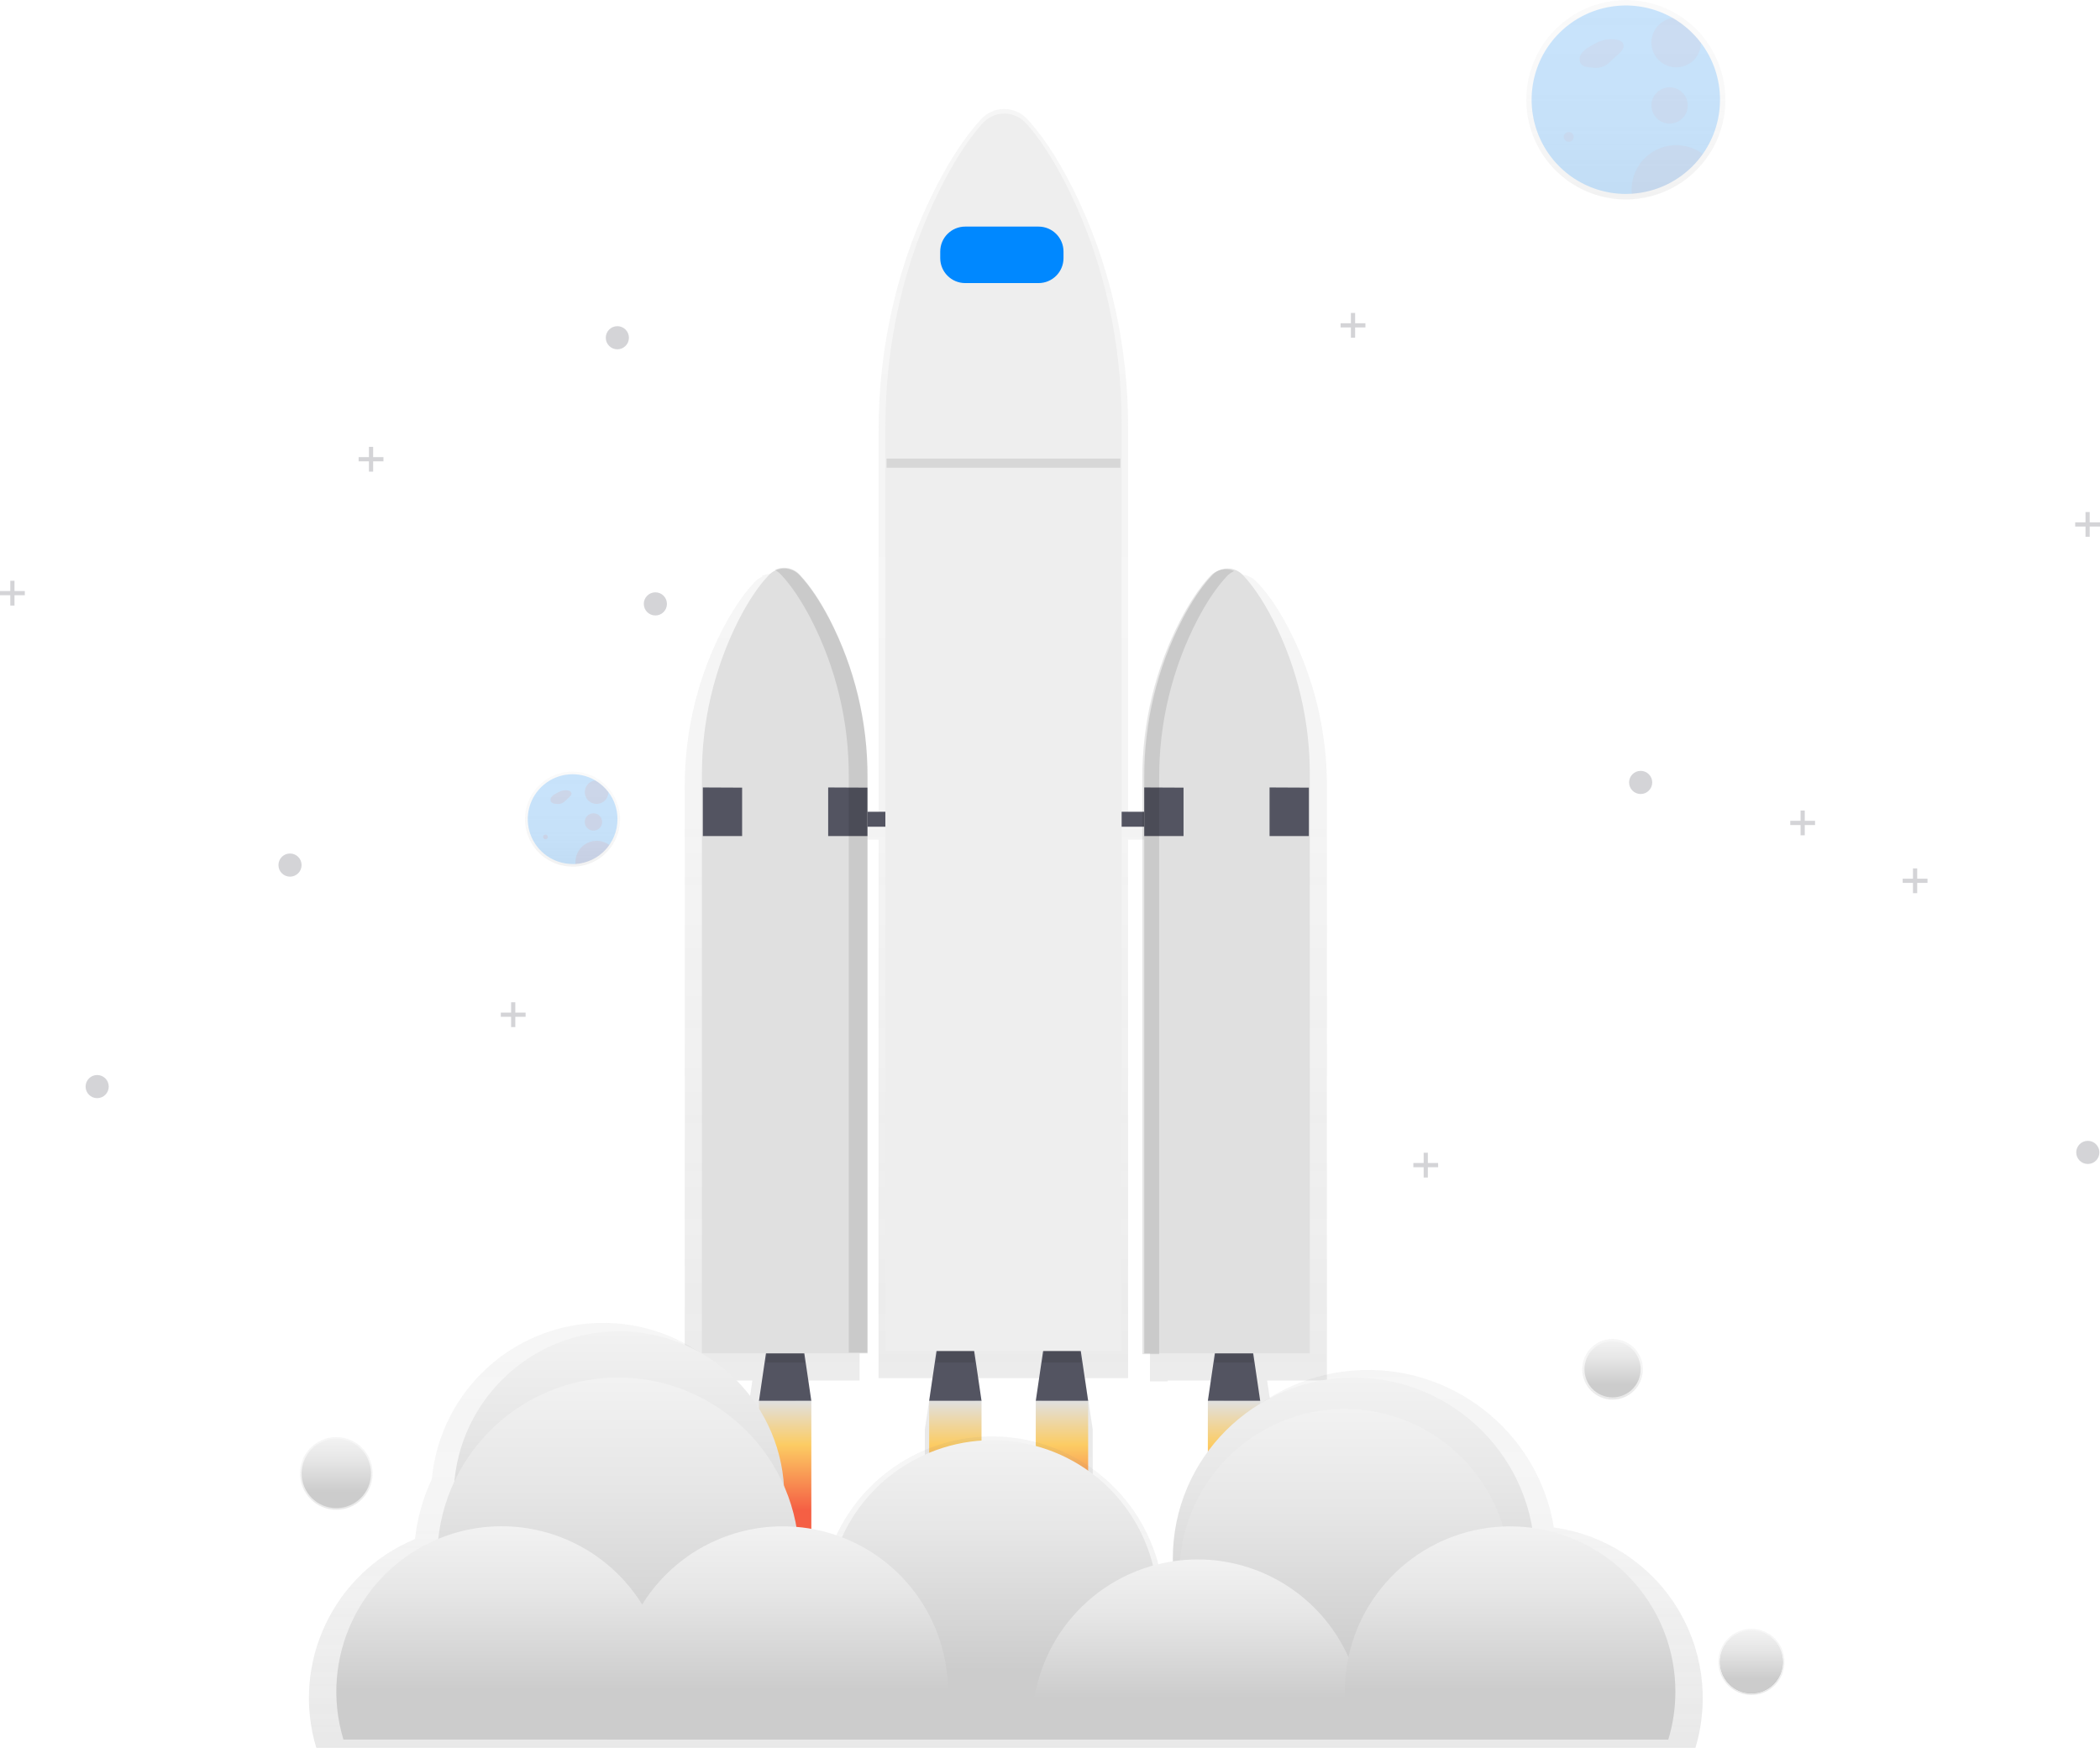
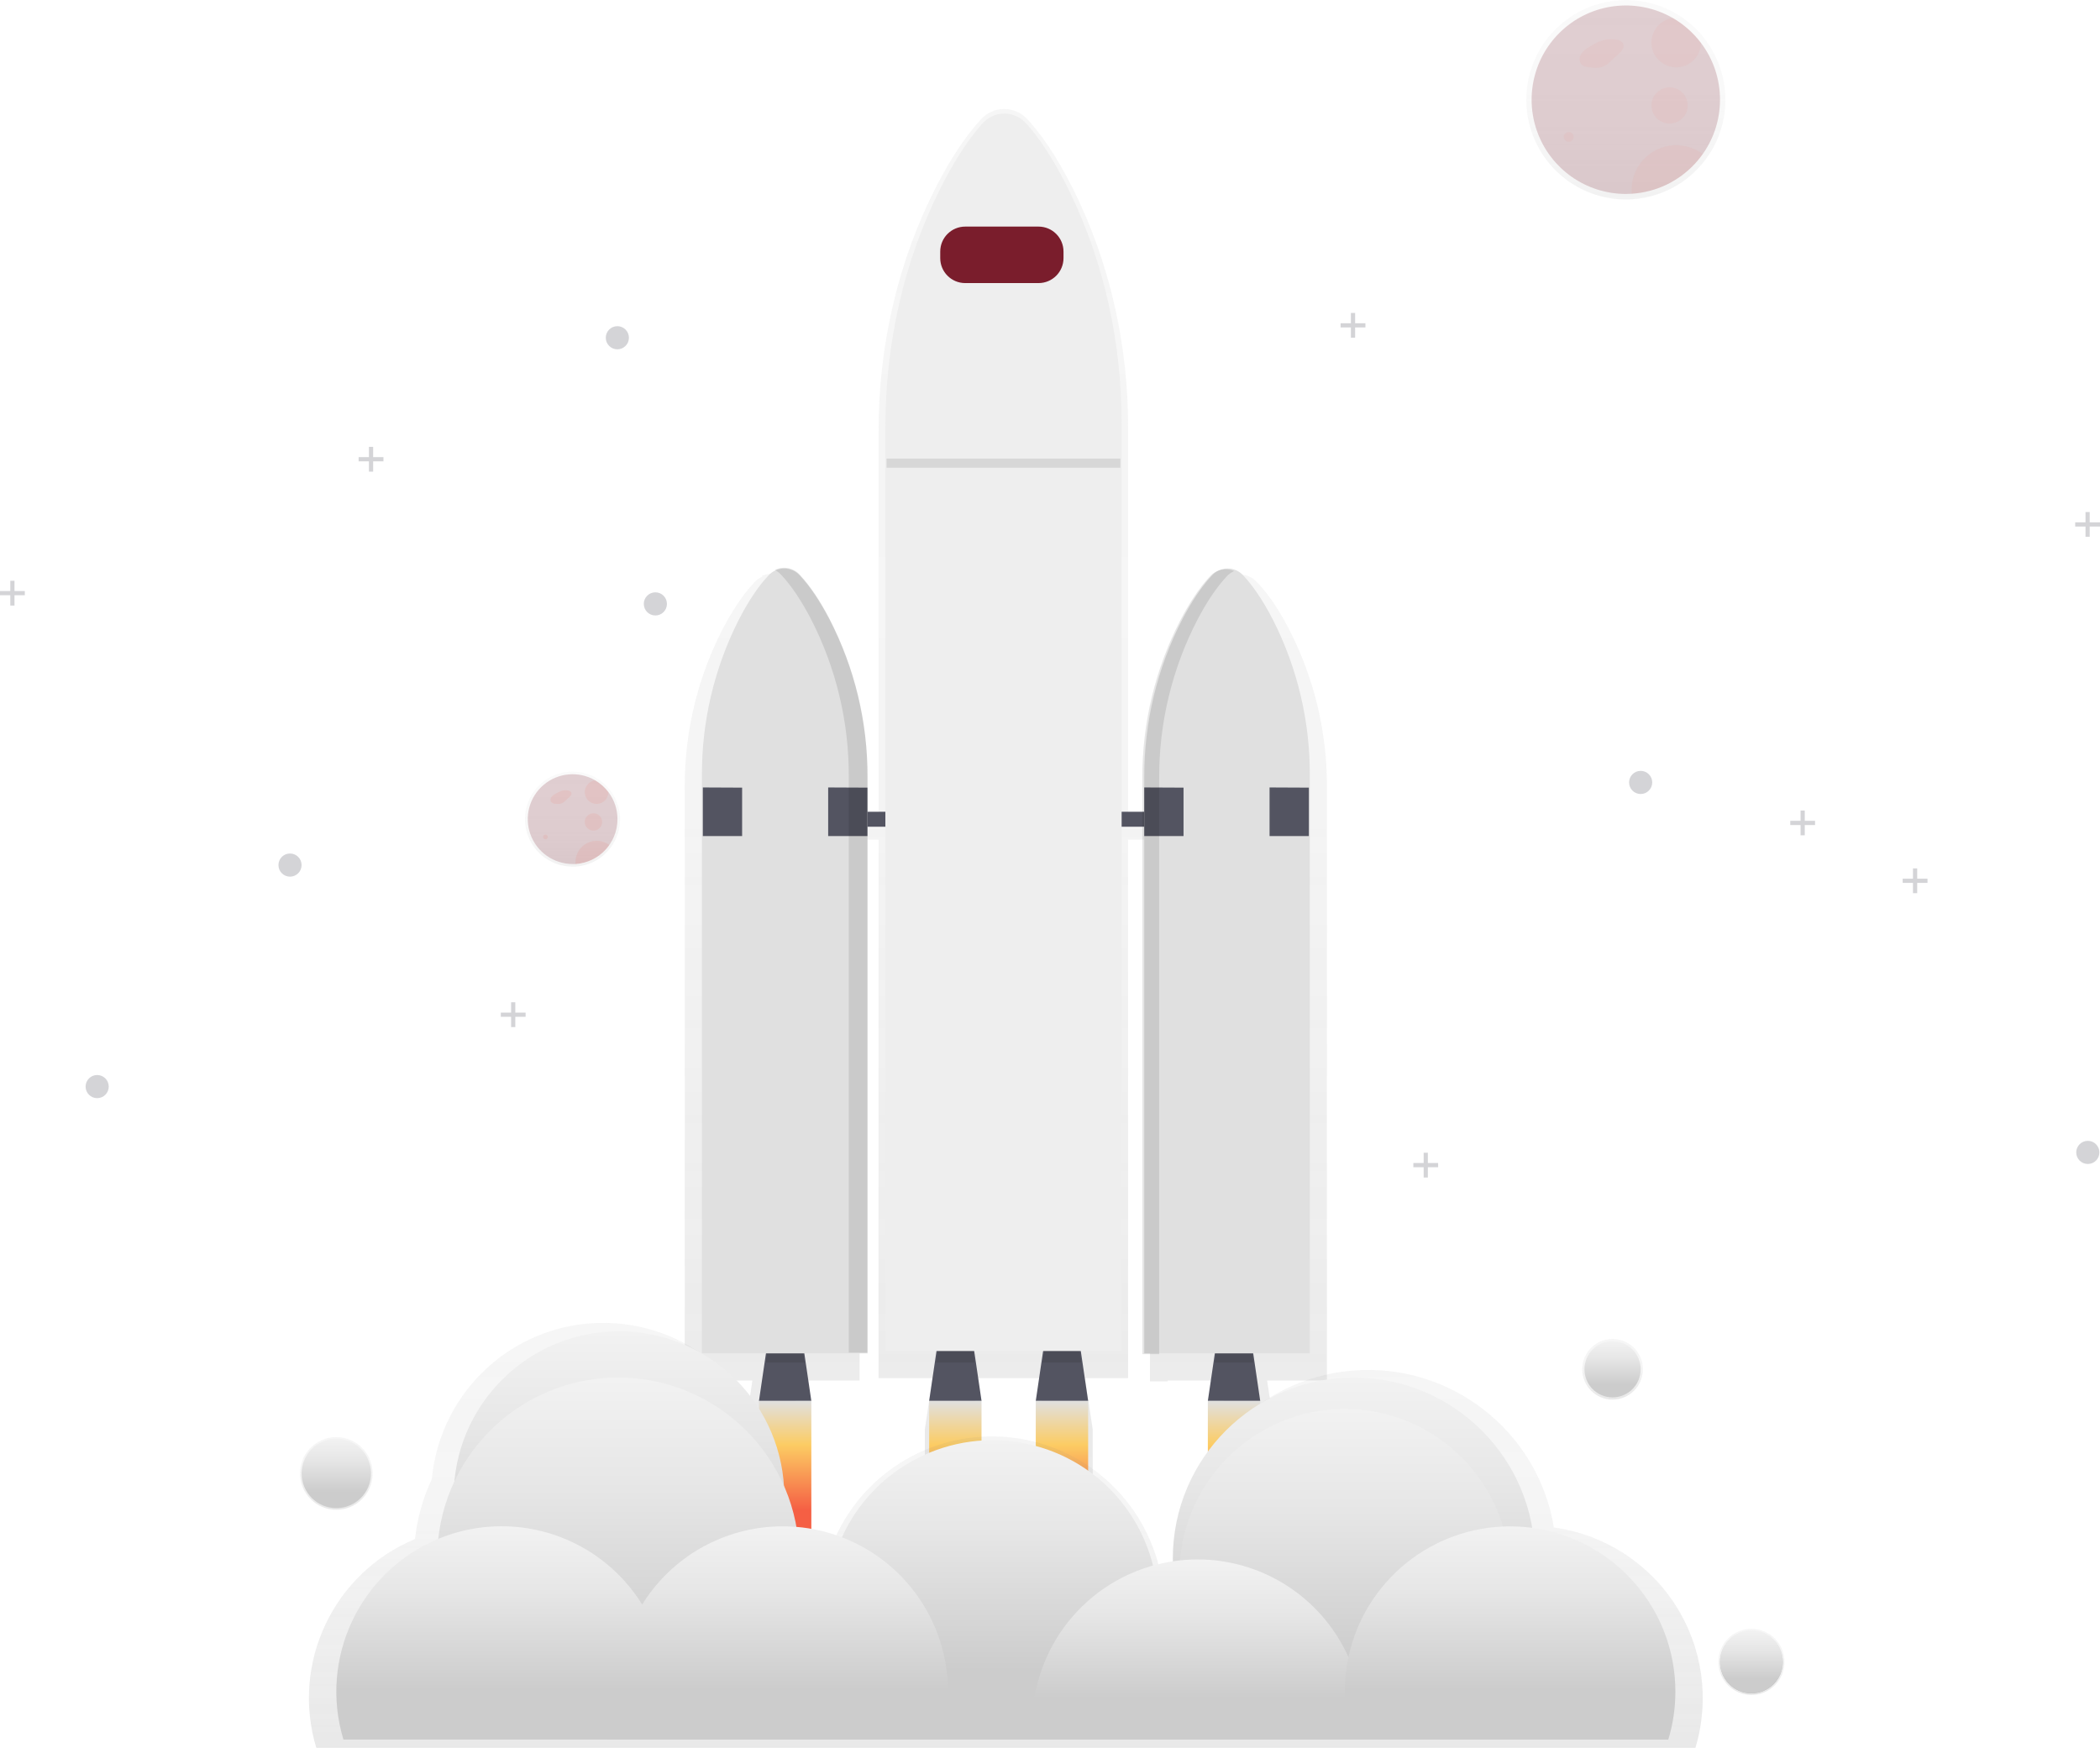
<svg xmlns="http://www.w3.org/2000/svg" xmlns:xlink="http://www.w3.org/1999/xlink" id="61f8f3fd-6b56-45c5-89f2-afa0c413a7fa" data-name="Layer 1" width="925.18" height="770.09" viewBox="0 0 925.18 770.09">
  <defs>
    <linearGradient id="f2b43956-505e-42fa-8271-42f9f0912862" x1="580.55" y1="759" x2="580.55" y2="113" gradientUnits="userSpaceOnUse">
      <stop offset="0" stop-color="gray" stop-opacity="0.25" />
      <stop offset="0.54" stop-color="gray" stop-opacity="0.12" />
      <stop offset="1" stop-color="gray" stop-opacity="0.1" />
    </linearGradient>
    <linearGradient id="93f39c8e-311a-4ffb-9b96-ec7d8ca6b5cd" x1="345.9" y1="617.2" x2="345.9" y2="679.83" gradientUnits="userSpaceOnUse">
      <stop offset="0" stop-color="#e0e0e0" />
      <stop offset="0.31" stop-color="#fccc63" />
      <stop offset="0.77" stop-color="#f55f44" />
    </linearGradient>
    <linearGradient id="f0b6c0c1-af46-47f0-89cc-f1295e85d837" x1="420.89" y1="617.2" x2="420.89" y2="679.83" xlink:href="#93f39c8e-311a-4ffb-9b96-ec7d8ca6b5cd" />
    <linearGradient id="835adc3d-9947-42f8-a8c1-90fc1375c35f" x1="467.86" y1="617.2" x2="467.86" y2="679.83" xlink:href="#93f39c8e-311a-4ffb-9b96-ec7d8ca6b5cd" />
    <linearGradient id="05d2e404-cee9-4ec4-9322-f8806c9b5d69" x1="543.67" y1="617.2" x2="543.67" y2="679.83" xlink:href="#93f39c8e-311a-4ffb-9b96-ec7d8ca6b5cd" />
    <linearGradient id="84020695-8aca-4fdc-a56d-10a85085e734" x1="580.55" y1="835.05" x2="580.55" y2="647.79" xlink:href="#f2b43956-505e-42fa-8271-42f9f0912862" />
    <linearGradient id="ee8b87cd-bc8a-4975-b833-23268ebbebf9" x1="272.71" y1="586.52" x2="272.71" y2="732.18" gradientUnits="userSpaceOnUse">
      <stop offset="0" stop-color="#f2f2f2" />
      <stop offset="0.31" stop-color="#e6e6e6" />
      <stop offset="0.77" stop-color="#ccc" />
    </linearGradient>
    <linearGradient id="93e0219e-fb1a-4fd7-ab06-cb9d2e8d46b6" x1="272.35" y1="606.91" x2="272.35" y2="766.41" xlink:href="#ee8b87cd-bc8a-4975-b833-23268ebbebf9" />
    <linearGradient id="eaf709e1-10fa-49af-93d3-e446f8f22d21" x1="596.45" y1="606.91" x2="596.45" y2="766.41" xlink:href="#ee8b87cd-bc8a-4975-b833-23268ebbebf9" />
    <linearGradient id="b99db109-4c8d-4947-bfd9-8341738d16d4" x1="592.44" y1="620.75" x2="592.44" y2="766.41" xlink:href="#ee8b87cd-bc8a-4975-b833-23268ebbebf9" />
    <linearGradient id="73d53186-09ce-4d56-8d1f-5ffca19f900f" x1="574.72" y1="699.54" x2="574.72" y2="831.37" xlink:href="#ee8b87cd-bc8a-4975-b833-23268ebbebf9" />
    <linearGradient id="f1bd4c24-bb4d-4277-a1fb-6bc8d7a55dfd" x1="482.23" y1="737.41" x2="482.23" y2="831.37" xlink:href="#ee8b87cd-bc8a-4975-b833-23268ebbebf9" />
    <linearGradient id="319244db-d860-4fad-863b-9a3a16f5944b" x1="665.03" y1="751.98" x2="665.03" y2="831.37" xlink:href="#ee8b87cd-bc8a-4975-b833-23268ebbebf9" />
    <linearGradient id="3a40aa9d-8c97-4785-a2ce-02f5c84266af" x1="802.69" y1="737.41" x2="802.69" y2="831.37" xlink:href="#ee8b87cd-bc8a-4975-b833-23268ebbebf9" />
    <linearGradient id="f3ea85b0-d529-430f-a5f3-7431de71f741" x1="358.41" y1="737.41" x2="358.41" y2="831.37" xlink:href="#ee8b87cd-bc8a-4975-b833-23268ebbebf9" />
    <linearGradient id="421cecf6-ea42-4f8e-95af-7dadfc0b5864" x1="710.43" y1="616.63" x2="710.43" y2="589.91" xlink:href="#f2b43956-505e-42fa-8271-42f9f0912862" />
    <linearGradient id="b76e450b-11c8-416c-a0eb-ba73061d2446" x1="710.43" y1="590.89" x2="710.43" y2="615.65" xlink:href="#ee8b87cd-bc8a-4975-b833-23268ebbebf9" />
    <linearGradient id="72df51fc-e37e-4ea5-a672-fa692e8e4323" x1="771.61" y1="746.75" x2="771.61" y2="717.62" xlink:href="#f2b43956-505e-42fa-8271-42f9f0912862" />
    <linearGradient id="7c061988-e8ee-45a9-b1b1-05af47469914" x1="771.61" y1="718.34" x2="771.61" y2="746.02" gradientUnits="userSpaceOnUse">
      <stop offset="0" stop-color="#f2f2f2" />
      <stop offset="0.31" stop-color="#e0e0e0" />
      <stop offset="0.77" stop-color="#b3b3b3" />
    </linearGradient>
    <linearGradient id="a0922416-7296-47ba-816d-5ff33eb958ea" x1="148.17" y1="665.16" x2="148.17" y2="633.14" xlink:href="#f2b43956-505e-42fa-8271-42f9f0912862" />
    <linearGradient id="63e85972-a6d1-4957-b932-816027d688a4" x1="148.17" y1="633.86" x2="148.17" y2="664.45" xlink:href="#ee8b87cd-bc8a-4975-b833-23268ebbebf9" />
    <linearGradient id="299d5e2e-be3b-4509-84b8-ec33c3786422" x1="853.67" y1="152.79" x2="853.67" y2="64.95" xlink:href="#f2b43956-505e-42fa-8271-42f9f0912862" />
    <linearGradient id="f866518d-8775-4843-b285-e9e24a2ef8da" x1="771.61" y1="718.34" x2="771.61" y2="746.02" xlink:href="#ee8b87cd-bc8a-4975-b833-23268ebbebf9" />
    <linearGradient id="20e3e192-3217-42d5-9266-898a1edf98f2" x1="389.67" y1="446.79" x2="389.67" y2="404.95" xlink:href="#f2b43956-505e-42fa-8271-42f9f0912862" />
  </defs>
  <g opacity="0.7">
    <path d="M722,411.58a150.57,150.57,0,0,0-17-70c-5.34-10.15-10.21-16.46-14-20.33A10,10,0,0,0,679.6,319a10.28,10.28,0,0,0-4,2.58c-5.07,5.25-9.65,12.19-13.65,19.58a151.15,151.15,0,0,0-17.87,71.92v15.06h-9.66v-175c0-36.68-8.21-72.87-24.29-105-7.62-15.21-14.57-24.66-19.92-30.47a13.81,13.81,0,0,0-20.76,0c-7.24,7.87-13.77,18.27-19.48,29.33-16.91,32.79-25.5,70-25.5,107.77V428.14h-8.35V412.36a151.15,151.15,0,0,0-17.87-71.92c-4-7.38-8.58-14.32-13.65-19.58A10,10,0,0,0,473,318.74l.35.19a10.31,10.31,0,0,0-3.26,2.28c-3.75,3.87-8.62,10.18-14,20.33a150.57,150.57,0,0,0-17,70V673.18h29.8l-3.25,21.51V759H490V694.69l-3.25-21.51h29.37V434.91h8.35v237.2h23.8l-3.42,22.57V759h24.37V694.69l-3.42-22.57h32.07l-3.42,22.57V759h24.37V694.69l-3.42-22.57h19V434.91h9.66V673.54h7.83v-.36h25.89l-3.25,21.51V759h24.37V694.69l-3.25-21.51H722Z" transform="translate(-137.41 -64.95)" fill="url(#f2b43956-505e-42fa-8271-42f9f0912862)" />
  </g>
  <polygon points="357.44 617.2 334.37 617.2 338.49 589.19 353.32 589.19 357.44 617.2" fill="#535461" />
  <g opacity="0.1">
    <polygon points="337.34 600.31 354.47 600.31 353.32 592.48 338.49 592.48 337.34 600.31" />
  </g>
  <polygon points="555.2 617.2 532.13 617.2 536.25 589.19 551.08 589.19 555.2 617.2" fill="#535461" />
  <g opacity="0.1">
    <polygon points="535.1 600.31 552.23 600.31 551.08 592.48 536.25 592.48 535.1 600.31" />
  </g>
  <polygon points="432.43 617.2 409.35 617.2 413.47 589.19 428.31 589.19 432.43 617.2" fill="#535461" />
  <g opacity="0.1">
    <polygon points="412.32 600.31 429.46 600.31 428.31 592.48 413.47 592.48 412.32 600.31" />
  </g>
  <polygon points="479.39 617.2 456.32 617.2 460.44 589.19 475.27 589.19 479.39 617.2" fill="#535461" />
  <g opacity="0.1">
    <polygon points="459.29 600.31 476.43 600.31 475.27 592.48 460.44 592.48 459.29 600.31" />
  </g>
  <rect x="357.44" y="357.64" width="164.8" height="6.59" fill="#535461" />
  <path d="M685.13,318.46a9.29,9.29,0,0,0-13.77,0c-4.8,5.11-9.13,11.87-12.92,19.06a150.58,150.58,0,0,0-16.91,70V661.21h72.93V406.47a150,150,0,0,0-16.11-68.21C693.29,328.38,688.68,322.23,685.13,318.46Z" transform="translate(-137.41 -64.95)" fill="#e0e0e0" />
  <path d="M476,318.46a9.29,9.29,0,0,1,13.77,0c4.8,5.11,9.13,11.87,12.92,19.06a150.58,150.58,0,0,1,16.91,70V661.21H446.65V406.47a150,150,0,0,1,16.11-68.21C467.81,328.38,472.42,322.23,476,318.46Z" transform="translate(-137.41 -64.95)" fill="#e0e0e0" />
  <polygon points="309.65 346.93 326.95 347.01 326.95 368.35 309.65 368.35 309.65 346.93" fill="#535461" />
  <polygon points="364.86 346.93 382.16 347.01 382.16 368.35 364.86 368.35 364.86 346.93" fill="#535461" />
  <polygon points="504.11 346.93 521.42 347.01 521.42 368.35 504.11 368.35 504.11 346.93" fill="#535461" />
  <polygon points="559.32 346.93 576.63 347.01 576.63 368.35 559.32 368.35 559.32 346.93" fill="#535461" />
  <g opacity="0.1">
    <path d="M502.66,337.19c-3.78-7.19-8.12-13.95-12.92-19.06a9.26,9.26,0,0,0-11-2.07,9.83,9.83,0,0,1,2.78,2.07c4.8,5.11,9.13,11.87,12.92,19.06a150.58,150.58,0,0,1,16.91,70V660.86h8.24V407.22A150.58,150.58,0,0,0,502.66,337.19Z" transform="translate(-137.41 -64.95)" />
  </g>
  <g opacity="0.1">
    <path d="M665,337.89c3.78-7.19,8.12-13.95,12.92-19.06a9.8,9.8,0,0,1,3.19-2.28,9.27,9.27,0,0,0-10.6,2.28c-4.8,5.11-9.13,11.87-12.92,19.06a150.58,150.58,0,0,0-16.91,70V661.56h7.42V407.93A150.58,150.58,0,0,1,665,337.89Z" transform="translate(-137.41 -64.95)" />
  </g>
  <rect x="334.37" y="617.2" width="23.07" height="62.62" fill="url(#93f39c8e-311a-4ffb-9b96-ec7d8ca6b5cd)" />
  <rect x="409.35" y="617.2" width="23.07" height="62.62" fill="url(#f0b6c0c1-af46-47f0-89cc-f1295e85d837)" />
  <rect x="456.32" y="617.2" width="23.07" height="62.62" fill="url(#835adc3d-9947-42f8-a8c1-90fc1375c35f)" />
  <rect x="532.13" y="617.2" width="23.07" height="62.62" fill="url(#05d2e404-cee9-4ec4-9322-f8806c9b5d69)" />
  <path d="M589.7,119.56a12.84,12.84,0,0,0-19.65,0c-6.85,7.66-13,17.79-18.44,28.57-16,31.94-24.14,68.19-24.14,104.95V660.17H631.56V251.44c0-35.72-7.77-71-23-102.21C601.35,134.42,594.77,125.22,589.7,119.56Z" transform="translate(-137.41 -64.95)" fill="#eee" />
-   <rect x="414.23" y="99.83" width="54.31" height="24.89" rx="11" ry="11" fill="#0088ff" />
+   <rect x="414.23" y="99.83" width="54.31" height="24.89" rx="11" ry="11" fill="#7a1d2c" />
  <g opacity="0.7">
    <path d="M822,737.93h0A83,83,0,0,0,657.12,752c0,.41,0,.81,0,1.22h0a76.61,76.61,0,0,0-9.1,1.95,75.84,75.84,0,0,0-142.6-12.91,75,75,0,0,0-20.92-4.78h0a82.38,82.38,0,0,0-5.71-18.85,75.8,75.8,0,0,0-151.12-2A82.45,82.45,0,0,0,320.25,743h0a75.88,75.88,0,0,0-43.49,92H884.34A75.86,75.86,0,0,0,822,737.93Z" transform="translate(-137.41 -64.95)" fill="url(#84020695-8aca-4fdc-a56d-10a85085e734)" />
  </g>
  <circle cx="272.71" cy="659.35" r="72.83" fill="url(#ee8b87cd-bc8a-4975-b833-23268ebbebf9)" />
  <circle cx="272.35" cy="686.66" r="79.75" fill="url(#93e0219e-fb1a-4fd7-ab06-cb9d2e8d46b6)" />
  <circle cx="596.45" cy="686.66" r="79.75" fill="url(#eaf709e1-10fa-49af-93d3-e446f8f22d21)" />
  <circle cx="592.44" cy="693.58" r="72.83" fill="url(#b99db109-4c8d-4947-bfd9-8341738d16d4)" />
  <path d="M647.55,772.37a72.7,72.7,0,0,1-30.12,59H532a72.86,72.86,0,1,1,115.54-59Z" transform="translate(-137.41 -64.95)" fill="url(#73d53186-09ce-4d56-8d1f-5ffca19f900f)" />
  <path d="M555.06,810.24a72.5,72.5,0,0,1-3.12,21.12H412.51a0,0,0,0,1,0-.05,72.83,72.83,0,0,1,69.28-93.9h.45q3.06,0,6.07.25a72.07,72.07,0,0,1,20.09,4.59A72.85,72.85,0,0,1,555.06,810.24Z" transform="translate(-137.41 -64.95)" fill="url(#f1bd4c24-bb4d-4277-a1fb-6bc8d7a55dfd)" />
  <path d="M737.87,824.81q0,3.27-.29,6.47a.18.18,0,0,1,0,.09H592.5c-.2-2.16-.3-4.35-.3-6.55a72.76,72.76,0,0,1,61.92-72A73.77,73.77,0,0,1,665,752c1.86,0,3.71.07,5.54.2a72.89,72.89,0,0,1,60.9,42.74c.3.66.59,1.33.86,2A72.48,72.48,0,0,1,737.87,824.81Z" transform="translate(-137.41 -64.95)" fill="url(#319244db-d860-4fad-863b-9a3a16f5944b)" />
  <path d="M875.52,810.24a72.5,72.5,0,0,1-3.12,21.12H733s0,0,0,0a73.29,73.29,0,0,1-1.87-34.54c.12-.63.24-1.27.38-1.89a72.86,72.86,0,0,1,71.22-57.51c2.29,0,4.54.1,6.77.32,1,.08,2,.2,3,.33A72.84,72.84,0,0,1,875.52,810.24Z" transform="translate(-137.41 -64.95)" fill="url(#3a40aa9d-8c97-4785-a2ce-02f5c84266af)" />
  <path d="M428.13,831.37c.24-.76.45-1.52.66-2.29A72.88,72.88,0,0,0,339,740a69.46,69.46,0,0,0-8.51,2.94,72.9,72.9,0,0,0-41.78,88.4H428.13Z" transform="translate(-137.41 -64.95)" fill="url(#f3ea85b0-d529-430f-a5f3-7431de71f741)" />
  <g opacity="0.7">
    <circle cx="710.43" cy="603.27" r="13.36" fill="url(#421cecf6-ea42-4f8e-95af-7dadfc0b5864)" />
  </g>
  <circle cx="710.43" cy="603.27" r="12.38" fill="url(#b76e450b-11c8-416c-a0eb-ba73061d2446)" />
  <g opacity="0.7">
    <circle cx="771.61" cy="732.18" r="14.57" fill="url(#72df51fc-e37e-4ea5-a672-fa692e8e4323)" />
  </g>
  <circle cx="771.61" cy="732.18" r="13.84" fill="url(#7c061988-e8ee-45a9-b1b1-05af47469914)" />
  <g opacity="0.7">
    <circle cx="148.17" cy="649.15" r="16.01" fill="url(#a0922416-7296-47ba-816d-5ff33eb958ea)" />
  </g>
  <circle cx="148.17" cy="649.15" r="15.29" fill="url(#63e85972-a6d1-4957-b932-816027d688a4)" />
  <g opacity="0.4">
    <path d="M888.73,82.42h0a44.33,44.33,0,0,0-13.08-11.58h0a43.92,43.92,0,1,0-22,82c.93,0,1.86,0,2.78-.09a43.91,43.91,0,0,0,32.28-70.28Z" transform="translate(-137.41 -64.95)" fill="url(#299d5e2e-be3b-4509-84b8-ec33c3786422)" />
  </g>
-   <path d="M895.18,108.87A41.51,41.51,0,0,1,856.3,150.3c-.87.06-1.75.09-2.63.09a41.51,41.51,0,1,1,20.76-77.47h0a41.9,41.9,0,0,1,12.37,10.95h0A41.3,41.3,0,0,1,895.18,108.87Z" transform="translate(-137.41 -64.95)" fill="#0088ff" opacity="0.2" />
+   <path d="M895.18,108.87A41.51,41.51,0,0,1,856.3,150.3c-.87.06-1.75.09-2.63.09a41.51,41.51,0,1,1,20.76-77.47h0a41.9,41.9,0,0,1,12.37,10.95h0A41.3,41.3,0,0,1,895.18,108.87Z" transform="translate(-137.41 -64.95)" fill="#7a1d2c" opacity="0.2" />
  <path d="M843.45,82.54a45.19,45.19,0,0,0-6.19,3.26,9.8,9.8,0,0,0-3.31,3,3.9,3.9,0,0,0-.08,4.23c1,1.38,3,1.6,4.67,1.69a8.86,8.86,0,0,0,8.48-2.8l3.57-3.24c1.24-1.12,2.6-2.67,2.06-4.25-.41-1.21-1.77-1.8-3-2a12.59,12.59,0,0,0-8.93,1.57" transform="translate(-137.41 -64.95)" fill="#f55f44" opacity="0.05" />
  <circle cx="691.13" cy="60.31" r="2.18" fill="#f55f44" opacity="0.05" />
  <circle cx="735.56" cy="46.47" r="8.01" fill="#f55f44" opacity="0.05" />
  <path d="M886.81,83.86h0a10.93,10.93,0,1,1-12.37-11h0A41.9,41.9,0,0,1,886.81,83.86Z" transform="translate(-137.41 -64.95)" fill="#f55f44" opacity="0.05" />
  <path d="M887.61,132.78A41.41,41.41,0,0,1,856.3,150.3c-.05-.57-.08-1.15-.08-1.73a19.67,19.67,0,0,1,31.39-15.79Z" transform="translate(-137.41 -64.95)" fill="#f55f44" opacity="0.05" />
  <circle cx="722.81" cy="344.72" r="5.1" fill="#535461" opacity="0.25" />
  <circle cx="42.81" cy="478.72" r="5.1" fill="#535461" opacity="0.25" />
  <circle cx="919.81" cy="507.72" r="5.1" fill="#535461" opacity="0.25" />
  <circle cx="288.73" cy="266.06" r="5.1" fill="#535461" opacity="0.25" />
  <circle cx="271.98" cy="148.8" r="5.1" fill="#535461" opacity="0.25" />
  <circle cx="127.77" cy="381.13" r="5.1" fill="#535461" opacity="0.25" />
  <polygon points="849.18 387.12 844.64 387.12 844.64 382.59 842.79 382.59 842.79 387.12 838.25 387.12 838.25 388.98 842.79 388.98 842.79 393.51 844.64 393.51 844.64 388.98 849.18 388.98 849.18 387.12" fill="#535461" opacity="0.25" />
  <polygon points="925.18 230.12 920.64 230.12 920.64 225.59 918.79 225.59 918.79 230.12 914.25 230.12 914.25 231.98 918.79 231.98 918.79 236.51 920.64 236.51 920.64 231.98 925.18 231.98 925.18 230.12" fill="#535461" opacity="0.25" />
  <polygon points="601.55 142.41 597.01 142.41 597.01 137.87 595.16 137.87 595.16 142.41 590.62 142.41 590.62 144.26 595.16 144.26 595.16 148.8 597.01 148.8 597.01 144.26 601.55 144.26 601.55 142.41" fill="#535461" opacity="0.25" />
  <polygon points="799.65 361.63 795.11 361.63 795.11 357.1 793.26 357.1 793.26 361.63 788.73 361.63 788.73 363.49 793.26 363.49 793.26 368.02 795.11 368.02 795.11 363.49 799.65 363.49 799.65 361.63" fill="#535461" opacity="0.25" />
  <polygon points="633.59 512.39 629.06 512.39 629.06 507.86 627.21 507.86 627.21 512.39 622.67 512.39 622.67 514.25 627.21 514.25 627.21 518.78 629.06 518.78 629.06 514.25 633.59 514.25 633.59 512.39" fill="#535461" opacity="0.25" />
  <polygon points="168.93 201.4 164.39 201.4 164.39 196.87 162.54 196.87 162.54 201.4 158 201.4 158 203.25 162.54 203.25 162.54 207.79 164.39 207.79 164.39 203.25 168.93 203.25 168.93 201.4" fill="#535461" opacity="0.25" />
  <polygon points="10.93 260.4 6.39 260.4 6.39 255.87 4.54 255.87 4.54 260.4 0 260.4 0 262.25 4.54 262.25 4.54 266.79 6.39 266.79 6.39 262.25 10.93 262.25 10.93 260.4" fill="#535461" opacity="0.25" />
  <polygon points="231.56 446.12 227.02 446.12 227.02 441.58 225.17 441.58 225.17 446.12 220.64 446.12 220.64 447.97 225.17 447.97 225.17 452.51 227.02 452.51 227.02 447.97 231.56 447.97 231.56 446.12" fill="#535461" opacity="0.25" />
  <circle cx="771.61" cy="732.18" r="13.84" fill="url(#f866518d-8775-4843-b285-e9e24a2ef8da)" />
  <g opacity="0.4">
    <path d="M406.37,413.27h0a21.11,21.11,0,0,0-6.23-5.52h0a20.92,20.92,0,1,0-10.46,39c.44,0,.89,0,1.32,0a20.92,20.92,0,0,0,15.37-33.47Z" transform="translate(-137.41 -64.95)" fill="url(#20e3e192-3217-42d5-9266-898a1edf98f2)" />
  </g>
-   <path d="M409.44,425.87a19.77,19.77,0,0,1-18.52,19.73c-.41,0-.83,0-1.25,0a19.77,19.77,0,1,1,9.89-36.9h0a20,20,0,0,1,5.89,5.21h0A19.67,19.67,0,0,1,409.44,425.87Z" transform="translate(-137.41 -64.95)" fill="#0088ff" opacity="0.2" />
+   <path d="M409.44,425.87a19.77,19.77,0,0,1-18.52,19.73c-.41,0-.83,0-1.25,0a19.77,19.77,0,1,1,9.89-36.9h0a20,20,0,0,1,5.89,5.21h0A19.67,19.67,0,0,1,409.44,425.87Z" transform="translate(-137.41 -64.95)" fill="#7a1d2c" opacity="0.2" />
  <path d="M384.8,413.33a21.52,21.52,0,0,0-3,1.55,4.67,4.67,0,0,0-1.58,1.41,1.86,1.86,0,0,0,0,2,2.83,2.83,0,0,0,2.22.8,4.22,4.22,0,0,0,4-1.33l1.7-1.54c.59-.54,1.24-1.27,1-2a1.79,1.79,0,0,0-1.44-1,6,6,0,0,0-4.25.75" transform="translate(-137.41 -64.95)" fill="#f55f44" opacity="0.1" />
  <circle cx="240.29" cy="368.72" r="1.04" fill="#f55f44" opacity="0.1" />
  <circle cx="261.45" cy="362.13" r="3.82" fill="#f55f44" opacity="0.1" />
  <path d="M405.45,414h0a5.2,5.2,0,1,1-5.89-5.22h0A20,20,0,0,1,405.45,414Z" transform="translate(-137.41 -64.95)" fill="#f55f44" opacity="0.1" />
  <path d="M405.84,437.26a19.72,19.72,0,0,1-14.91,8.35c0-.27,0-.55,0-.83a9.37,9.37,0,0,1,15-7.52Z" transform="translate(-137.41 -64.95)" fill="#f55f44" opacity="0.1" />
  <g opacity="0.1">
    <rect x="390.59" y="202.05" width="103" height="4" />
  </g>
</svg>
